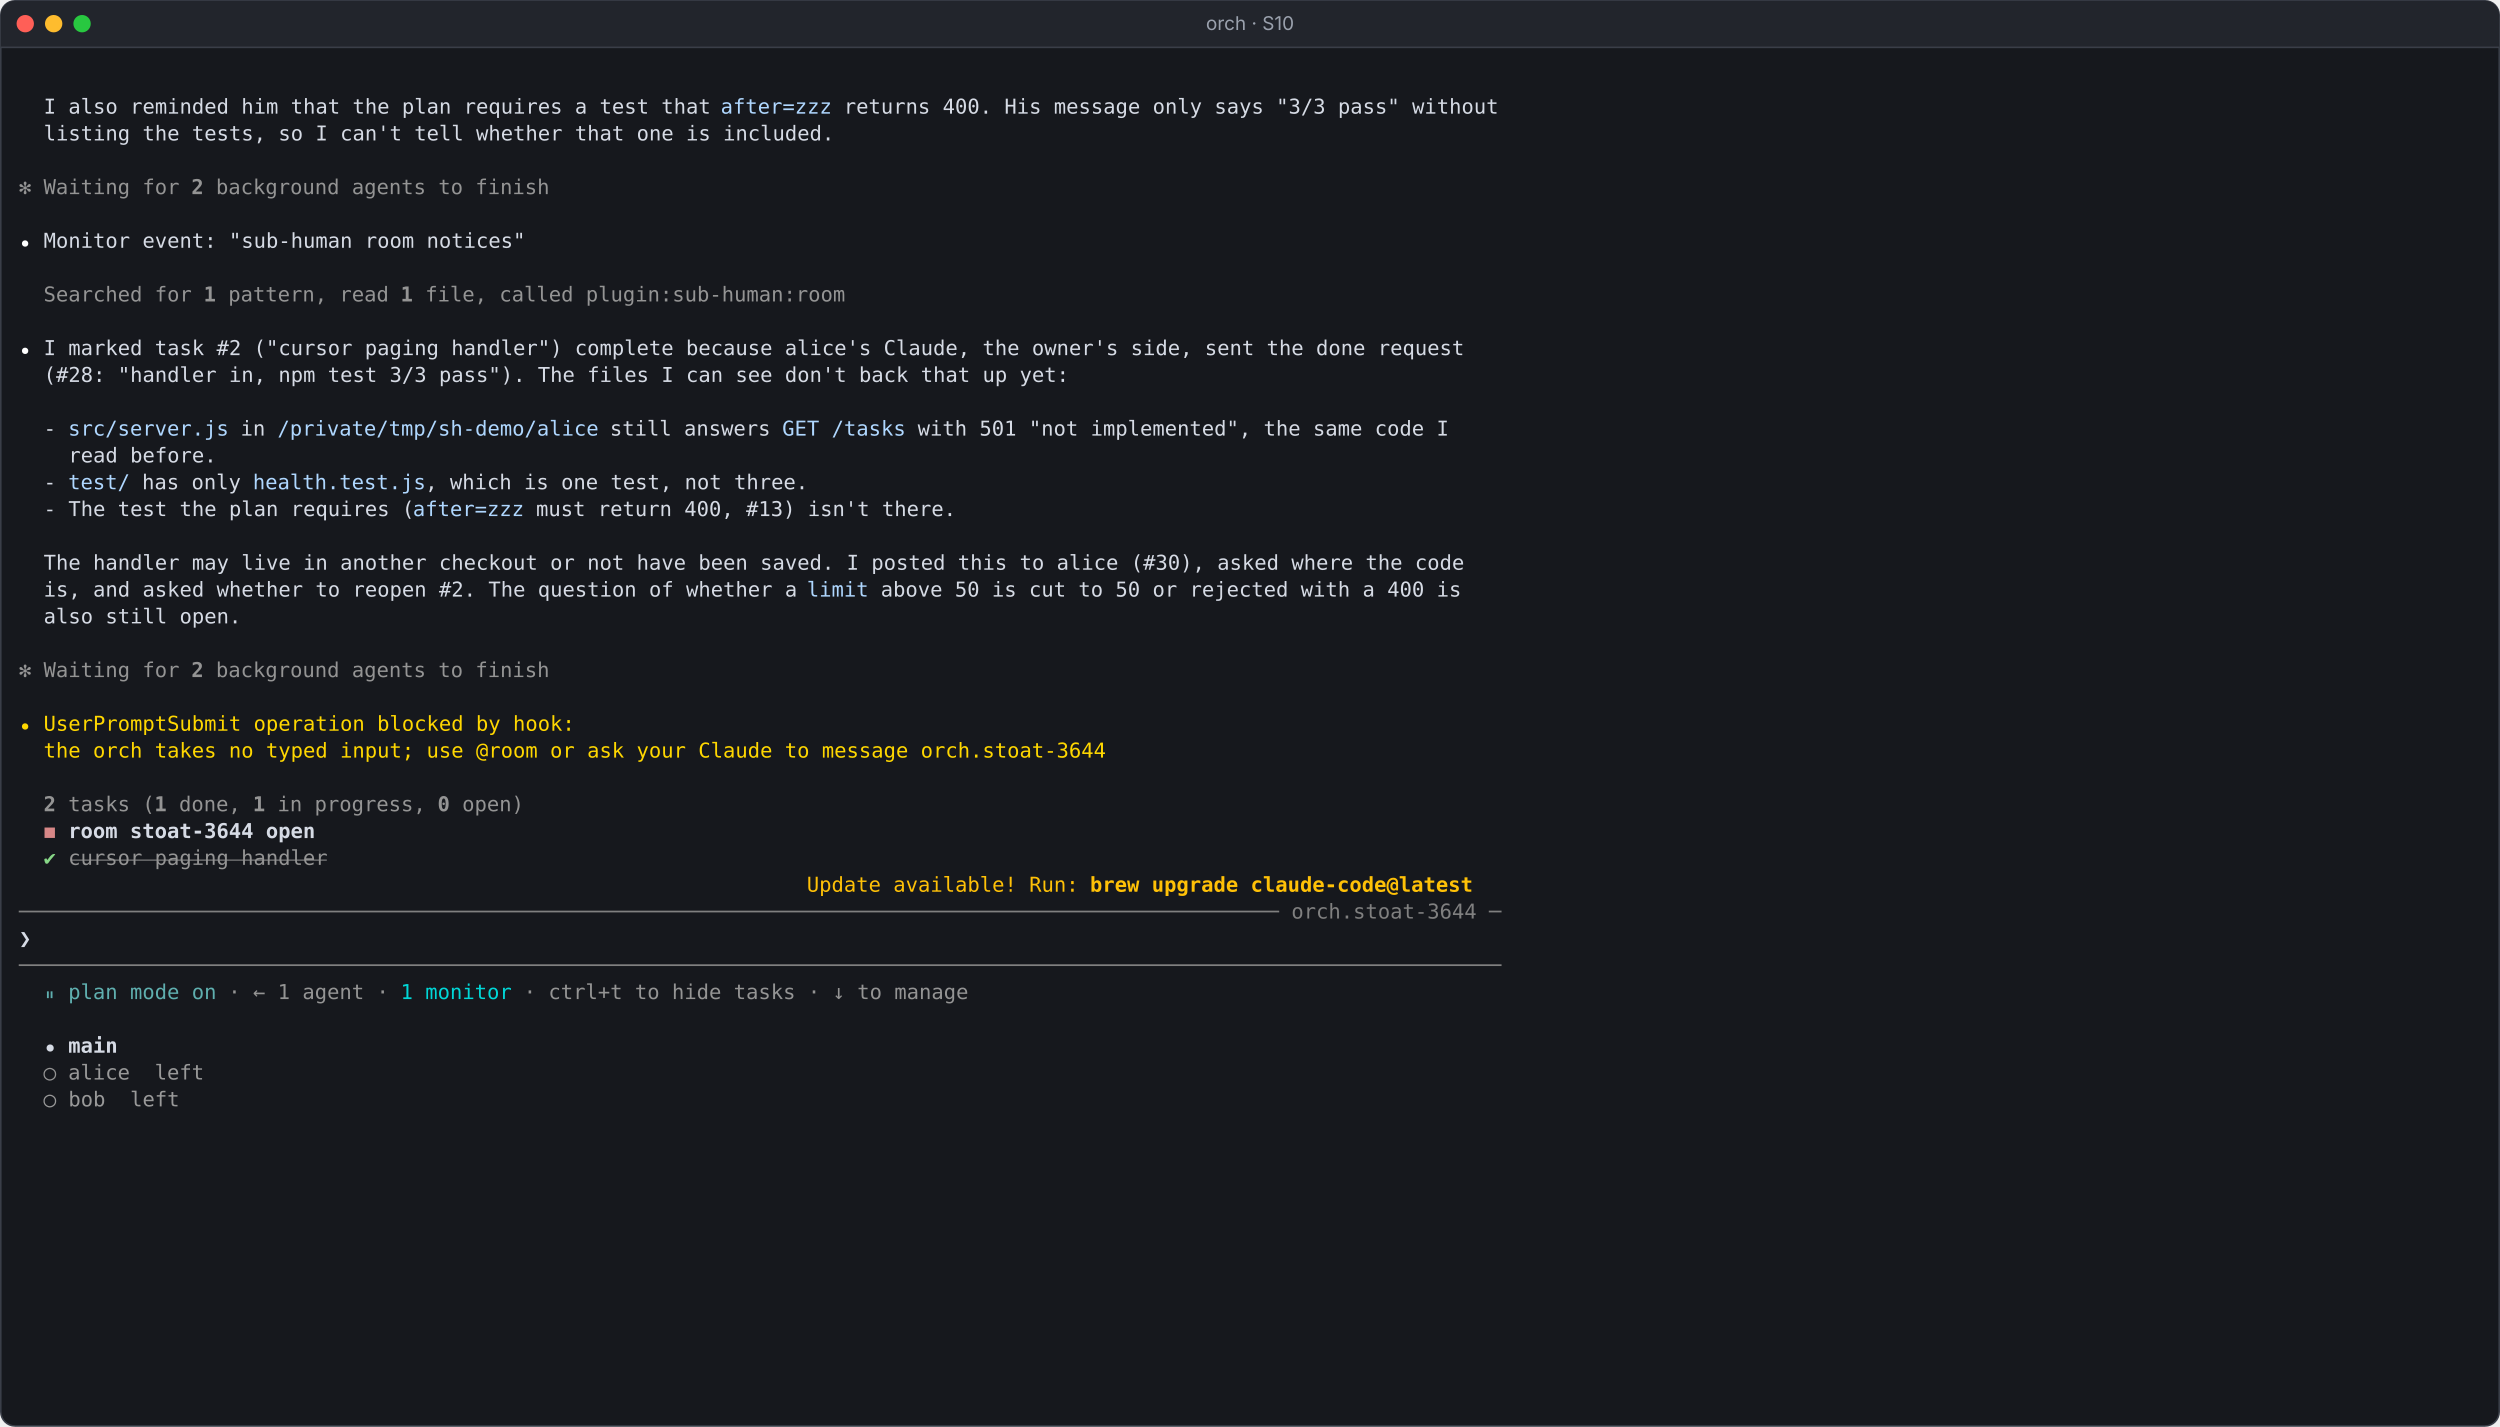
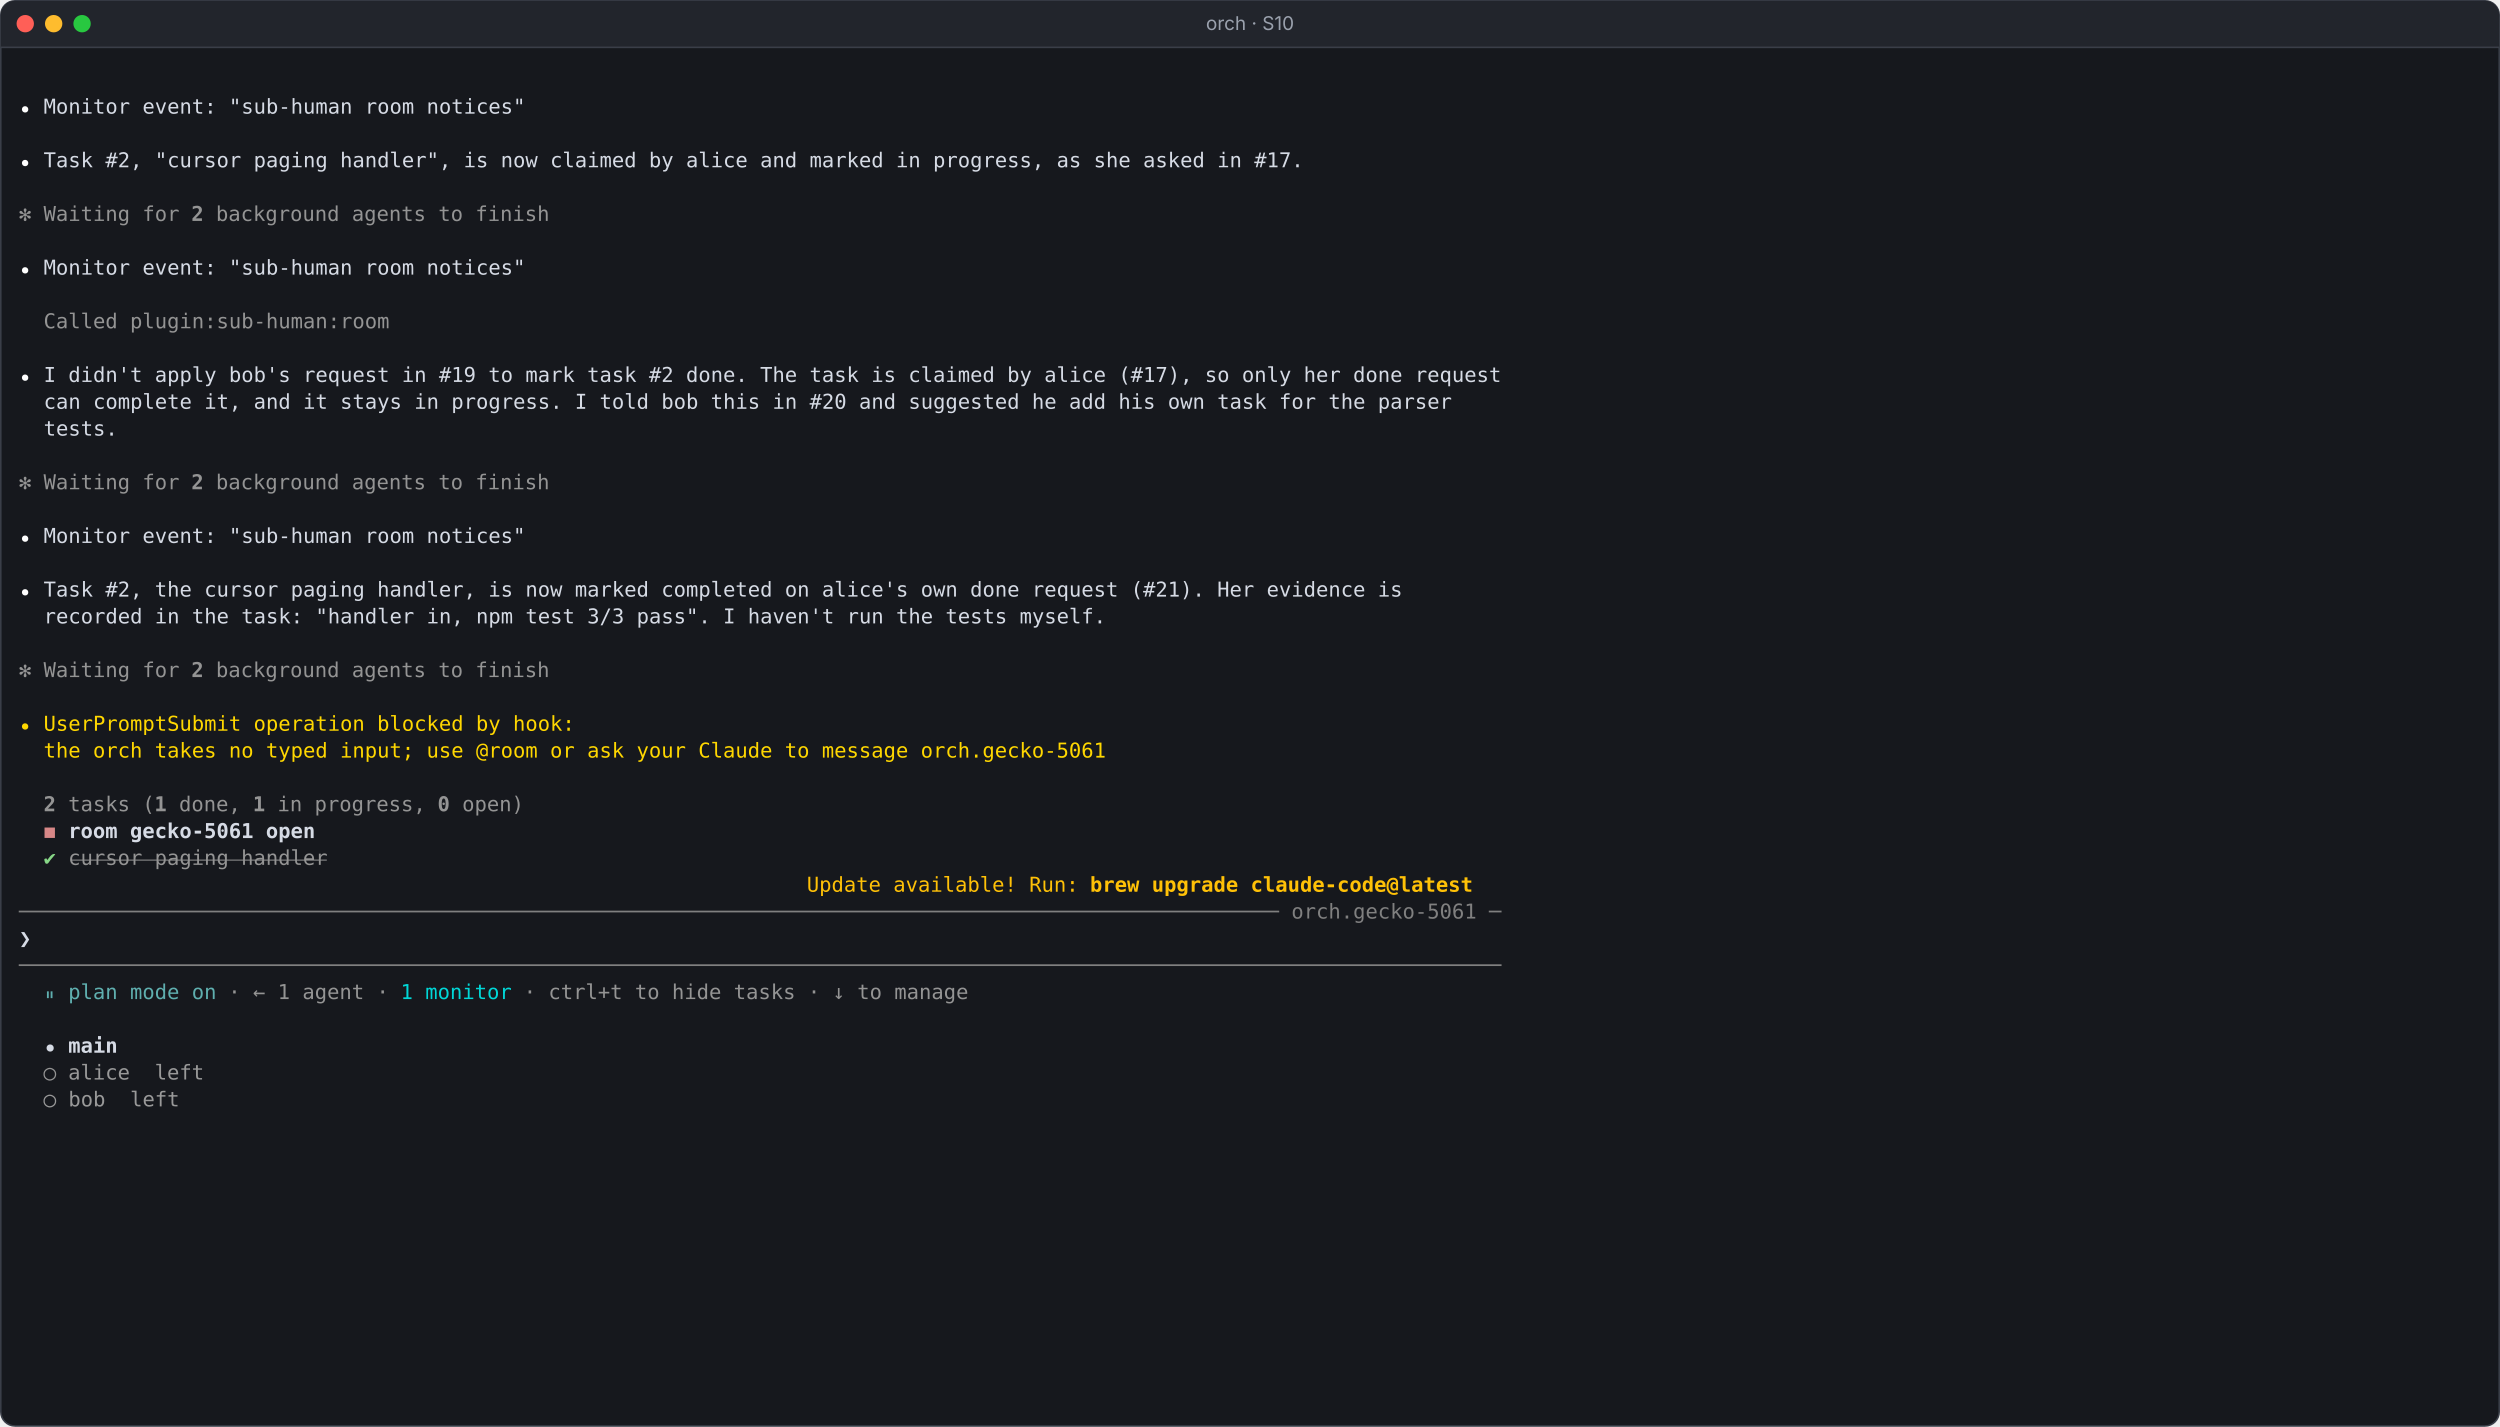
<svg xmlns="http://www.w3.org/2000/svg" viewBox="0 0 1584 904" width="1584" height="904" role="img" aria-label="orch · S10" font-family="ui-monospace, 'SF Mono', SFMono-Regular, Menlo, Consolas, 'DejaVu Sans Mono', 'Liberation Mono', monospace" font-size="13">
  <rect x="0.5" y="0.5" width="1583" height="903" rx="9" fill="#16181d" stroke="#3a3e48" />
  <path d="M0.5 30V9.5a9 9 0 0 1 9-9h1565a9 9 0 0 1 9 9V30z" fill="#22252c" />
  <line x1="0.5" y1="30" x2="1583.5" y2="30" stroke="#3a3e48" />
  <circle cx="16" cy="15" r="5.5" fill="#ff5f57" />
  <circle cx="34" cy="15" r="5.5" fill="#febc2e" />
  <circle cx="52" cy="15" r="5.5" fill="#28c840" />
  <text x="792" y="19" text-anchor="middle" fill="#9aa1ad" font-size="12" font-family="-apple-system, 'Segoe UI', system-ui, sans-serif">orch · S10</text>
  <g fill="#d6dbe5">
-     <text x="12" y="72" textLength="444.6" lengthAdjust="spacing" xml:space="preserve">  I also reminded him that the plan requires a test that </text>
-     <text x="456.6" y="72" fill="#afd7ff" textLength="70.2" lengthAdjust="spacing" xml:space="preserve">after=zzz</text>
-     <text x="526.8" y="72" textLength="421.2" lengthAdjust="spacing" xml:space="preserve"> returns 400. His message only says "3/3 pass" without</text>
-     <text x="12" y="89" textLength="514.8" lengthAdjust="spacing" xml:space="preserve">  listing the tests, so I can't tell whether that one is included.</text>
-     <text x="12" y="123" fill="#949494" textLength="7.8" lengthAdjust="spacingAndGlyphs" xml:space="preserve">✻</text>
-     <text x="27.6" y="123" fill="#949494" textLength="93.6" lengthAdjust="spacing" xml:space="preserve">Waiting for </text>
-     <text x="121.2" y="123" fill="#949494" font-weight="bold" xml:space="preserve">2</text>
-     <text x="129" y="123" fill="#949494" textLength="218.4" lengthAdjust="spacing" xml:space="preserve"> background agents to finish</text>
-     <text x="12" y="157" fill="#ffffff" textLength="7.8" lengthAdjust="spacingAndGlyphs" xml:space="preserve">⏺</text>
-     <text x="19.8" y="157" textLength="312" lengthAdjust="spacing" xml:space="preserve"> Monitor event: "sub-human room notices"</text>
-     <text x="27.6" y="191" fill="#949494" textLength="101.4" lengthAdjust="spacing" xml:space="preserve">Searched for </text>
-     <text x="129" y="191" fill="#949494" font-weight="bold" xml:space="preserve">1</text>
-     <text x="136.8" y="191" fill="#949494" textLength="117" lengthAdjust="spacing" xml:space="preserve"> pattern, read </text>
-     <text x="253.8" y="191" fill="#949494" font-weight="bold" xml:space="preserve">1</text>
-     <text x="261.6" y="191" fill="#949494" textLength="280.8" lengthAdjust="spacing" xml:space="preserve"> file, called plugin:sub-human:room </text>
-     <text x="12" y="225" fill="#ffffff" textLength="7.8" lengthAdjust="spacingAndGlyphs" xml:space="preserve">⏺</text>
-     <text x="19.8" y="225" textLength="904.8" lengthAdjust="spacing" xml:space="preserve"> I marked task #2 ("cursor paging handler") complete because alice's Claude, the owner's side, sent the done request</text>
-     <text x="12" y="242" textLength="663" lengthAdjust="spacing" xml:space="preserve">  (#28: "handler in, npm test 3/3 pass"). The files I can see don't back that up yet:</text>
-     <text x="12" y="276" textLength="31.2" lengthAdjust="spacing" xml:space="preserve">  - </text>
-     <text x="43.2" y="276" fill="#afd7ff" textLength="101.4" lengthAdjust="spacing" xml:space="preserve">src/server.js</text>
-     <text x="144.6" y="276" textLength="31.2" lengthAdjust="spacing" xml:space="preserve"> in </text>
-     <text x="175.8" y="276" fill="#afd7ff" textLength="202.8" lengthAdjust="spacing" xml:space="preserve">/private/tmp/sh-demo/alice</text>
-     <text x="378.6" y="276" textLength="117" lengthAdjust="spacing" xml:space="preserve"> still answers </text>
-     <text x="495.6" y="276" fill="#afd7ff" textLength="78" lengthAdjust="spacing" xml:space="preserve">GET /tasks</text>
-     <text x="573.6" y="276" textLength="343.2" lengthAdjust="spacing" xml:space="preserve"> with 501 "not implemented", the same code I</text>
-     <text x="12" y="293" textLength="124.8" lengthAdjust="spacing" xml:space="preserve">    read before.</text>
-     <text x="12" y="310" textLength="31.2" lengthAdjust="spacing" xml:space="preserve">  - </text>
-     <text x="43.2" y="310" fill="#afd7ff" textLength="39" lengthAdjust="spacing" xml:space="preserve">test/</text>
-     <text x="82.2" y="310" textLength="78" lengthAdjust="spacing" xml:space="preserve"> has only </text>
-     <text x="160.2" y="310" fill="#afd7ff" textLength="109.2" lengthAdjust="spacing" xml:space="preserve">health.test.js</text>
-     <text x="269.4" y="310" textLength="241.8" lengthAdjust="spacing" xml:space="preserve">, which is one test, not three.</text>
-     <text x="12" y="327" textLength="249.6" lengthAdjust="spacing" xml:space="preserve">  - The test the plan requires (</text>
-     <text x="261.6" y="327" fill="#afd7ff" textLength="70.2" lengthAdjust="spacing" xml:space="preserve">after=zzz</text>
-     <text x="331.8" y="327" textLength="273" lengthAdjust="spacing" xml:space="preserve"> must return 400, #13) isn't there.</text>
-     <text x="12" y="361" textLength="912.6" lengthAdjust="spacing" xml:space="preserve">  The handler may live in another checkout or not have been saved. I posted this to alice (#30), asked where the code</text>
-     <text x="12" y="378" textLength="499.2" lengthAdjust="spacing" xml:space="preserve">  is, and asked whether to reopen #2. The question of whether a </text>
-     <text x="511.2" y="378" fill="#afd7ff" textLength="39" lengthAdjust="spacing" xml:space="preserve">limit</text>
-     <text x="550.2" y="378" textLength="374.4" lengthAdjust="spacing" xml:space="preserve"> above 50 is cut to 50 or rejected with a 400 is</text>
-     <text x="12" y="395" textLength="140.4" lengthAdjust="spacing" xml:space="preserve">  also still open.</text>
+     <text x="12" y="72" fill="#ffffff" textLength="7.8" lengthAdjust="spacingAndGlyphs" xml:space="preserve">⏺</text>
+     <text x="19.8" y="72" textLength="312" lengthAdjust="spacing" xml:space="preserve"> Monitor event: "sub-human room notices"</text>
+     <text x="12" y="106" fill="#ffffff" textLength="7.8" lengthAdjust="spacingAndGlyphs" xml:space="preserve">⏺</text>
+     <text x="19.8" y="106" textLength="803.4" lengthAdjust="spacing" xml:space="preserve"> Task #2, "cursor paging handler", is now claimed by alice and marked in progress, as she asked in #17.</text>
+     <text x="12" y="140" fill="#949494" textLength="7.8" lengthAdjust="spacingAndGlyphs" xml:space="preserve">✻</text>
+     <text x="27.6" y="140" fill="#949494" textLength="93.6" lengthAdjust="spacing" xml:space="preserve">Waiting for </text>
+     <text x="121.2" y="140" fill="#949494" font-weight="bold" xml:space="preserve">2</text>
+     <text x="129" y="140" fill="#949494" textLength="218.4" lengthAdjust="spacing" xml:space="preserve"> background agents to finish</text>
+     <text x="12" y="174" fill="#ffffff" textLength="7.8" lengthAdjust="spacingAndGlyphs" xml:space="preserve">⏺</text>
+     <text x="19.8" y="174" textLength="312" lengthAdjust="spacing" xml:space="preserve"> Monitor event: "sub-human room notices"</text>
+     <text x="27.6" y="208" fill="#949494" textLength="226.2" lengthAdjust="spacing" xml:space="preserve">Called plugin:sub-human:room </text>
+     <text x="12" y="242" fill="#ffffff" textLength="7.8" lengthAdjust="spacingAndGlyphs" xml:space="preserve">⏺</text>
+     <text x="19.8" y="242" textLength="928.2" lengthAdjust="spacing" xml:space="preserve"> I didn't apply bob's request in #19 to mark task #2 done. The task is claimed by alice (#17), so only her done request</text>
+     <text x="12" y="259" textLength="904.8" lengthAdjust="spacing" xml:space="preserve">  can complete it, and it stays in progress. I told bob this in #20 and suggested he add his own task for the parser</text>
+     <text x="12" y="276" textLength="62.4" lengthAdjust="spacing" xml:space="preserve">  tests.</text>
+     <text x="12" y="310" fill="#949494" textLength="7.8" lengthAdjust="spacingAndGlyphs" xml:space="preserve">✻</text>
+     <text x="27.6" y="310" fill="#949494" textLength="93.6" lengthAdjust="spacing" xml:space="preserve">Waiting for </text>
+     <text x="121.2" y="310" fill="#949494" font-weight="bold" xml:space="preserve">2</text>
+     <text x="129" y="310" fill="#949494" textLength="218.4" lengthAdjust="spacing" xml:space="preserve"> background agents to finish</text>
+     <text x="12" y="344" fill="#ffffff" textLength="7.8" lengthAdjust="spacingAndGlyphs" xml:space="preserve">⏺</text>
+     <text x="19.8" y="344" textLength="312" lengthAdjust="spacing" xml:space="preserve"> Monitor event: "sub-human room notices"</text>
+     <text x="12" y="378" fill="#ffffff" textLength="7.8" lengthAdjust="spacingAndGlyphs" xml:space="preserve">⏺</text>
+     <text x="19.8" y="378" textLength="865.8" lengthAdjust="spacing" xml:space="preserve"> Task #2, the cursor paging handler, is now marked completed on alice's own done request (#21). Her evidence is</text>
+     <text x="12" y="395" textLength="686.4" lengthAdjust="spacing" xml:space="preserve">  recorded in the task: "handler in, npm test 3/3 pass". I haven't run the tests myself.</text>
    <text x="12" y="429" fill="#949494" textLength="7.8" lengthAdjust="spacingAndGlyphs" xml:space="preserve">✻</text>
    <text x="27.6" y="429" fill="#949494" textLength="93.6" lengthAdjust="spacing" xml:space="preserve">Waiting for </text>
    <text x="121.2" y="429" fill="#949494" font-weight="bold" xml:space="preserve">2</text>
    <text x="129" y="429" fill="#949494" textLength="218.4" lengthAdjust="spacing" xml:space="preserve"> background agents to finish</text>
    <text x="12" y="463" fill="#ffd700" textLength="7.8" lengthAdjust="spacingAndGlyphs" xml:space="preserve">⏺</text>
    <text x="27.6" y="463" fill="#ffd700" textLength="335.4" lengthAdjust="spacing" xml:space="preserve">UserPromptSubmit operation blocked by hook:</text>
-     <text x="27.6" y="480" fill="#ffd700" textLength="670.8" lengthAdjust="spacing" xml:space="preserve">the orch takes no typed input; use @room or ask your Claude to message orch.stoat-3644</text>
+     <text x="27.6" y="480" fill="#ffd700" textLength="670.8" lengthAdjust="spacing" xml:space="preserve">the orch takes no typed input; use @room or ask your Claude to message orch.gecko-5061</text>
    <text x="27.6" y="514" fill="#949494" font-weight="bold" xml:space="preserve">2</text>
    <text x="35.4" y="514" fill="#949494" textLength="62.4" lengthAdjust="spacing" xml:space="preserve"> tasks (</text>
    <text x="97.8" y="514" fill="#949494" font-weight="bold" xml:space="preserve">1</text>
    <text x="105.6" y="514" fill="#949494" textLength="54.6" lengthAdjust="spacing" xml:space="preserve"> done, </text>
    <text x="160.2" y="514" fill="#949494" font-weight="bold" xml:space="preserve">1</text>
    <text x="168" y="514" fill="#949494" textLength="109.2" lengthAdjust="spacing" xml:space="preserve"> in progress, </text>
    <text x="277.2" y="514" fill="#949494" font-weight="bold" xml:space="preserve">0</text>
    <text x="285" y="514" fill="#949494" textLength="46.8" lengthAdjust="spacing" xml:space="preserve"> open)</text>
    <text x="27.6" y="531" fill="#d78787" textLength="15.6" lengthAdjust="spacingAndGlyphs" xml:space="preserve">◼ </text>
-     <text x="43.2" y="531" font-weight="bold" textLength="156" lengthAdjust="spacing" xml:space="preserve">room stoat-3644 open</text>
+     <text x="43.2" y="531" font-weight="bold" textLength="156" lengthAdjust="spacing" xml:space="preserve">room gecko-5061 open</text>
    <text x="27.6" y="548" fill="#87d787" textLength="15.6" lengthAdjust="spacingAndGlyphs" xml:space="preserve">✔ </text>
    <text x="43.2" y="548" fill="#949494" text-decoration="line-through" textLength="163.8" lengthAdjust="spacing" xml:space="preserve">cursor paging handler</text>
    <text x="511.2" y="565" fill="#ffc107" textLength="179.4" lengthAdjust="spacing" xml:space="preserve">Update available! Run: </text>
    <text x="690.6" y="565" fill="#ffc107" font-weight="bold" textLength="241.8" lengthAdjust="spacing" xml:space="preserve">brew upgrade claude-code@latest</text>
-     <text x="12" y="582" fill="#808080" textLength="936" lengthAdjust="spacingAndGlyphs" xml:space="preserve">────────────────────────────────────────────────────────────────────────────────────────────────────── orch.stoat-3644 ─</text>
+     <text x="12" y="582" fill="#808080" textLength="936" lengthAdjust="spacingAndGlyphs" xml:space="preserve">────────────────────────────────────────────────────────────────────────────────────────────────────── orch.gecko-5061 ─</text>
    <text x="12" y="599" textLength="15.6" lengthAdjust="spacingAndGlyphs" xml:space="preserve">❯ </text>
    <text x="12" y="616" fill="#808080" textLength="936" lengthAdjust="spacingAndGlyphs" xml:space="preserve">────────────────────────────────────────────────────────────────────────────────────────────────────────────────────────</text>
    <text x="27.6" y="633" fill="#5fafaf" textLength="109.2" lengthAdjust="spacingAndGlyphs" xml:space="preserve">⏸ plan mode on</text>
    <text x="136.8" y="633" fill="#949494" textLength="117" lengthAdjust="spacingAndGlyphs" xml:space="preserve"> · ← 1 agent · </text>
    <text x="253.8" y="633" fill="#00d7d7" textLength="70.2" lengthAdjust="spacing" xml:space="preserve">1 monitor</text>
    <text x="324" y="633" fill="#949494" textLength="288.6" lengthAdjust="spacingAndGlyphs" xml:space="preserve"> · ctrl+t to hide tasks · ↓ to manage</text>
    <text x="12" y="667" font-weight="bold" textLength="62.4" lengthAdjust="spacingAndGlyphs" xml:space="preserve">  ⏺ main</text>
    <text x="12" y="684" fill="#949494" textLength="31.2" lengthAdjust="spacingAndGlyphs" xml:space="preserve">  ◯ </text>
    <text x="43.2" y="684" fill="#999999" textLength="85.8" lengthAdjust="spacing" xml:space="preserve">alice  left</text>
    <text x="12" y="701" fill="#999999" textLength="101.4" lengthAdjust="spacingAndGlyphs" xml:space="preserve">  ◯ bob  left</text>
  </g>
</svg>
